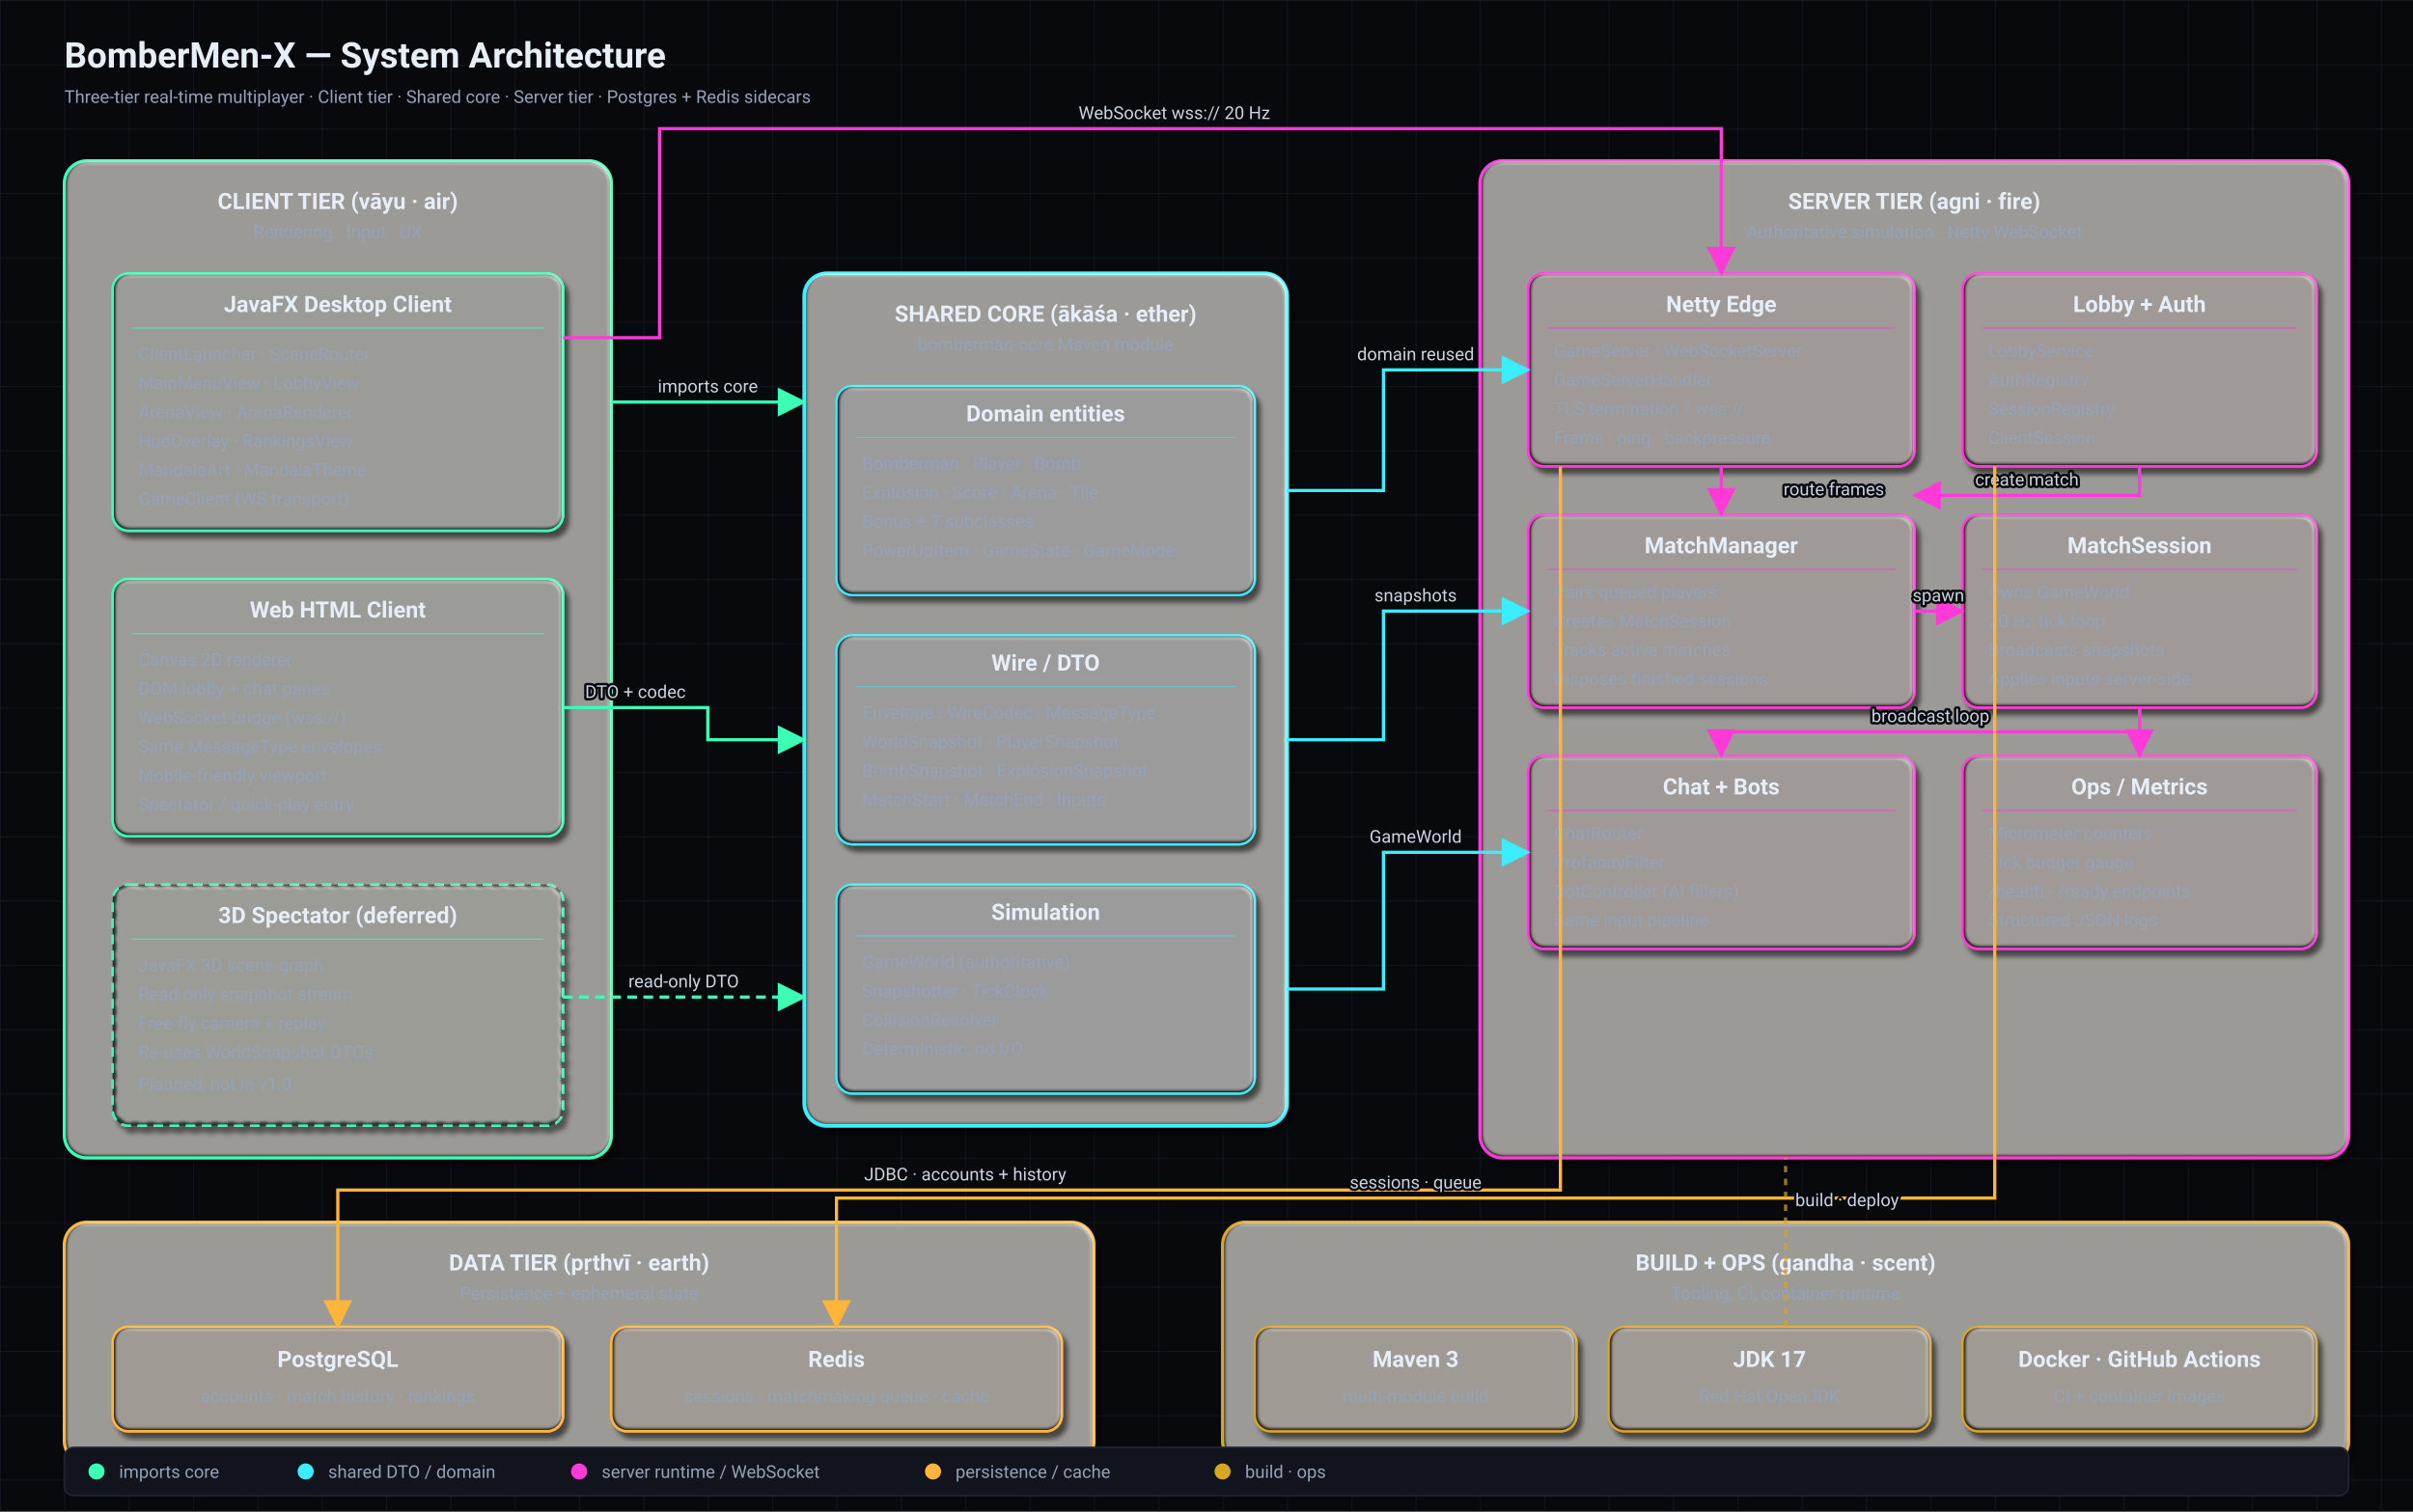
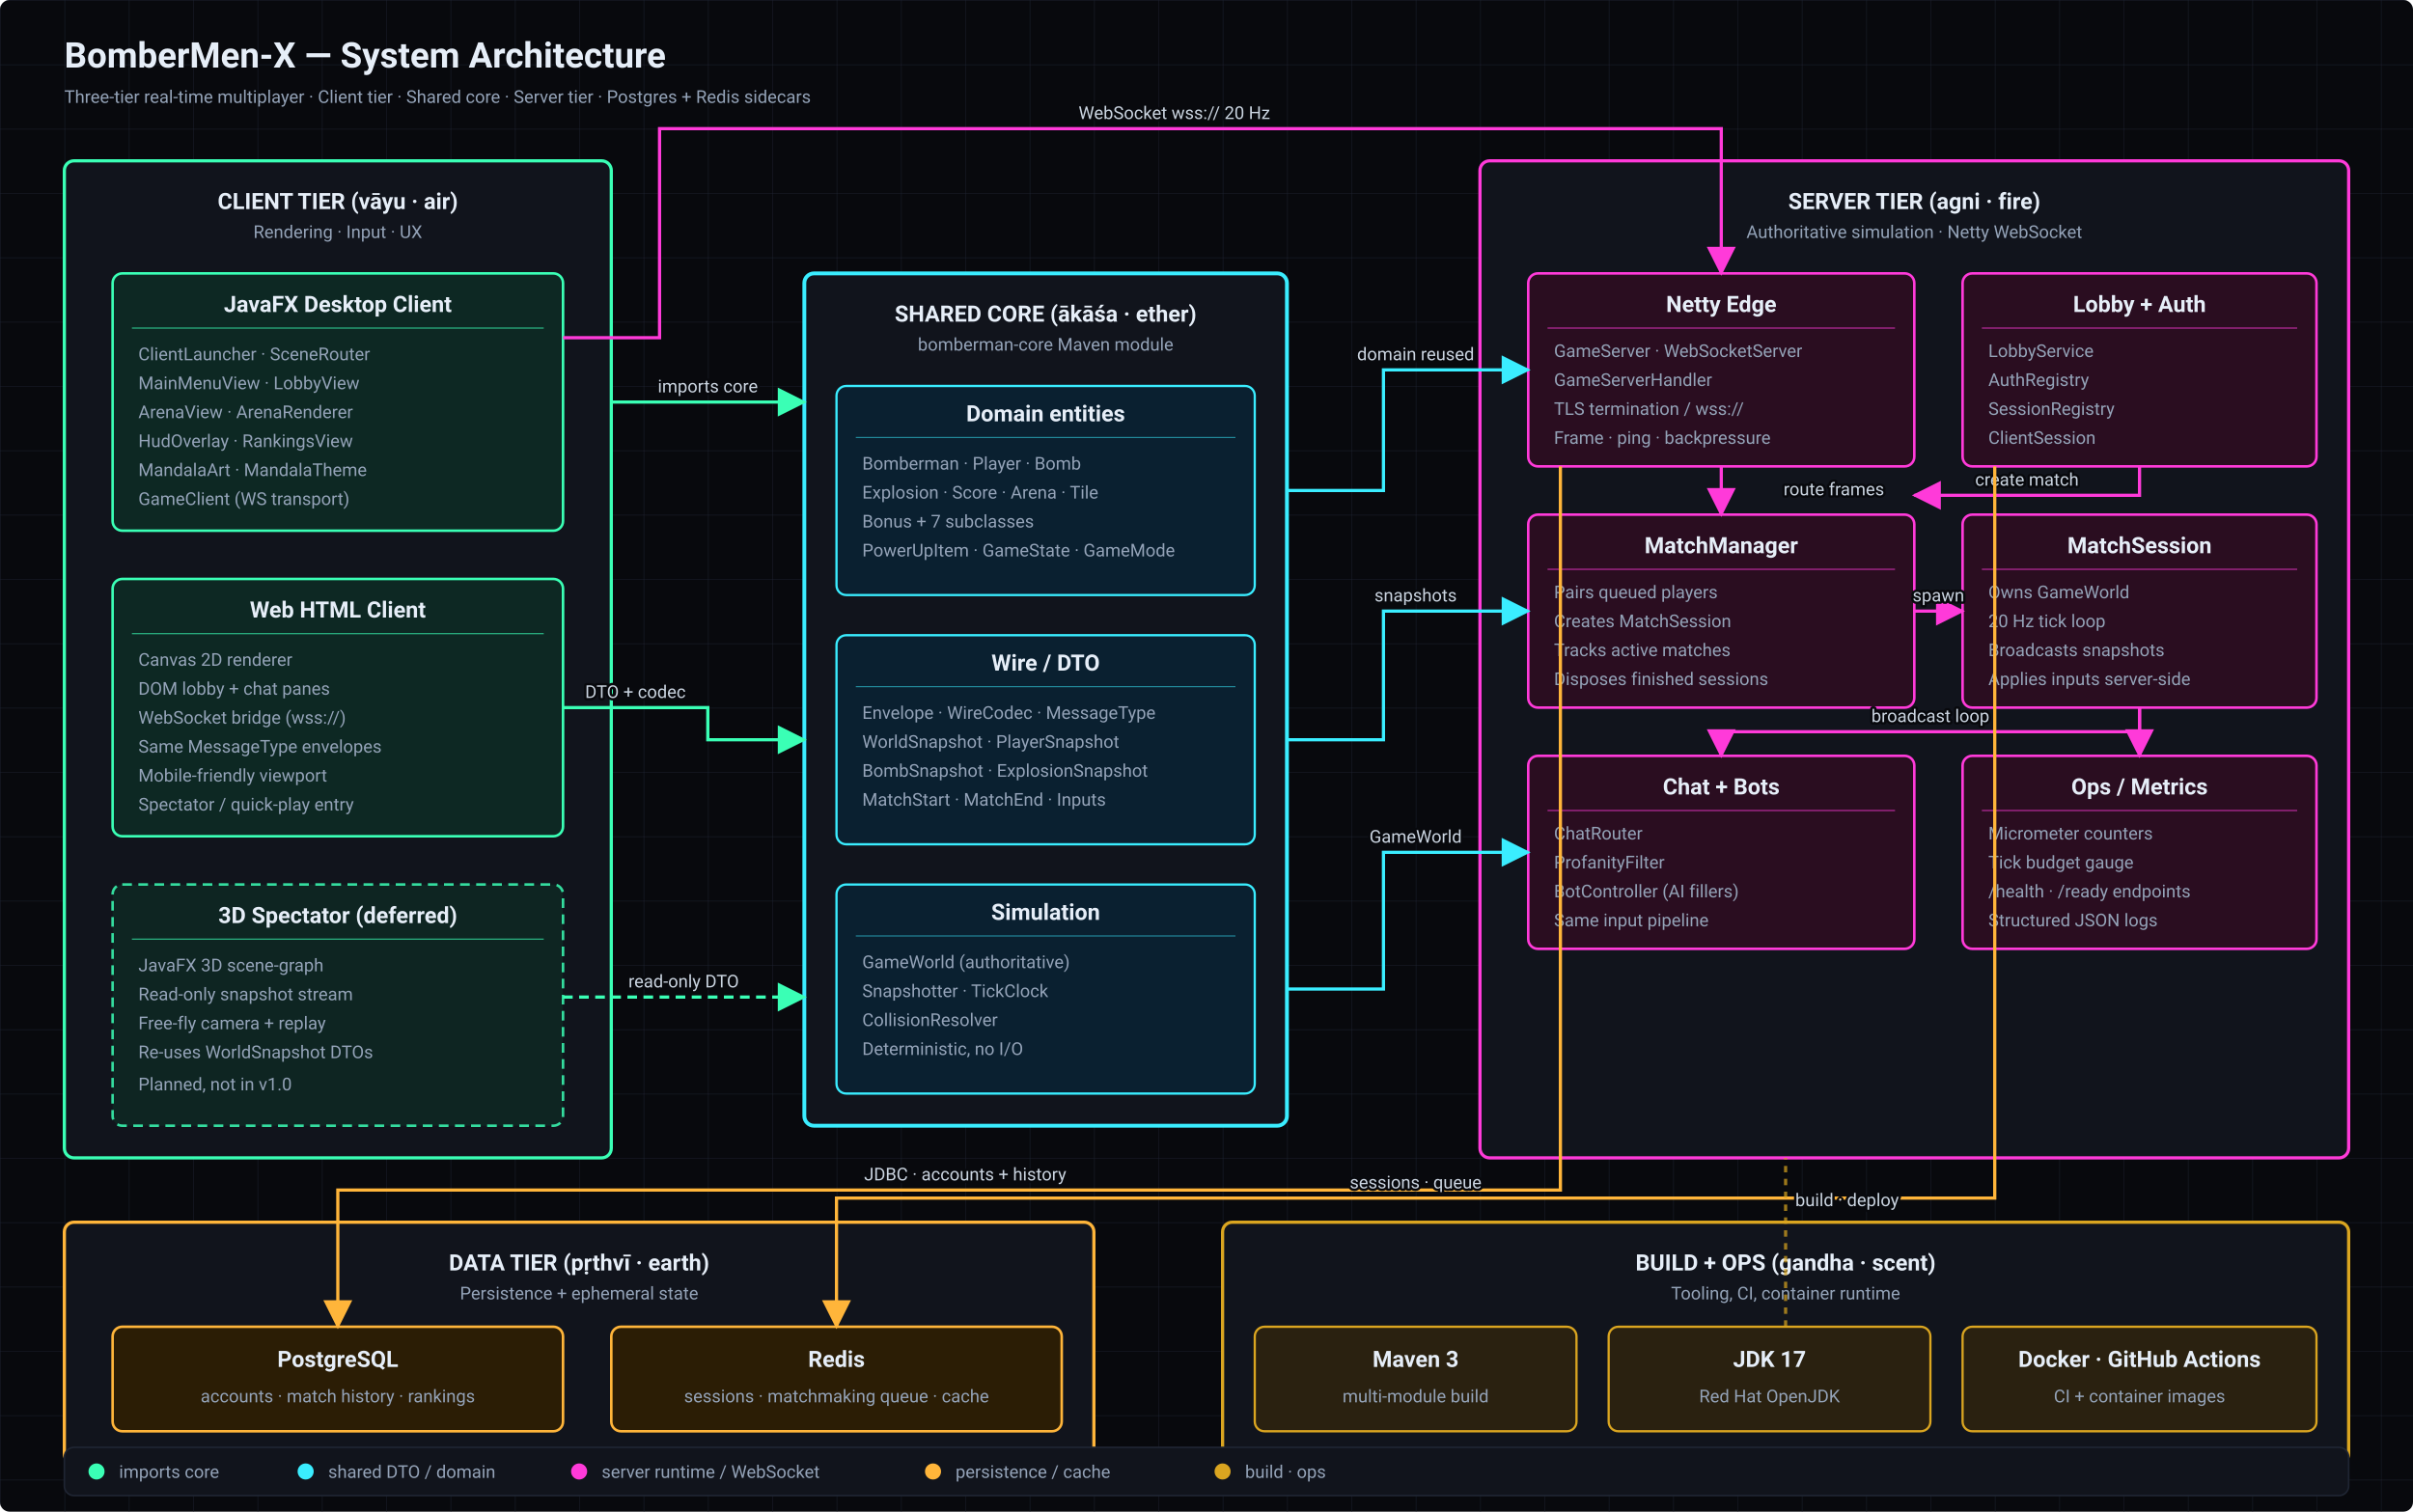
<svg xmlns="http://www.w3.org/2000/svg" viewBox="0 0 1500 940" preserveAspectRatio="xMidYMid meet" role="img" aria-labelledby="title desc">
+   <style>
+     rect { rx: 6; ry: 6; }
+     text { font-family: -apple-system, "Segoe UI", Roboto, sans-serif; fill: #e8eef8; }
+     .ttl { font-weight: 700; font-size: 14px; }
+     .sub { font-size: 12px; fill: #9aa6b8; }
+     .edge { font-size: 11px; fill: #c5cbd6; }
+   </style>
  <defs>
-     <filter id="bx-3d-bevel" x="-10%" y="-10%" width="120%" height="120%">
-       <feGaussianBlur in="SourceAlpha" stdDeviation="1.5" result="blur" />
-       <feOffset in="blur" dx="3" dy="4" result="dropshadowAlpha" />
-       <feFlood flood-color="#000" flood-opacity="0.55" />
-       <feComposite in2="dropshadowAlpha" operator="in" result="dropshadow" />
-       <feSpecularLighting in="blur" surfaceScale="2.4" specularConstant="0.55" specularExponent="22" lighting-color="#fff8e7" result="specOut">
-         <feDistantLight azimuth="-45" elevation="65" />
-       </feSpecularLighting>
-       <feComposite in="specOut" in2="SourceAlpha" operator="in" result="specOut2" />
-       <feComposite in="SourceGraphic" in2="specOut2" operator="arithmetic" k1="0" k2="1" k3="1" k4="0" result="litPaint" />
-       <feMerge>
-         <feMergeNode in="dropshadow" />
-         <feMergeNode in="litPaint" />
-       </feMerge>
-     </filter>
    <pattern id="grid" width="40" height="40" patternUnits="userSpaceOnUse">
      <path d="M 40 0 L 0 0 0 40" fill="none" stroke="#1f2533" stroke-width="0.5" />
    </pattern>
    <marker id="arrCyan" viewBox="0 0 12 12" refX="11" refY="6" markerWidth="9" markerHeight="9" orient="auto-start-reverse">
      <path d="M0,0 L12,6 L0,12 z" fill="#3aedff" />
    </marker>
    <marker id="arrPink" viewBox="0 0 12 12" refX="11" refY="6" markerWidth="9" markerHeight="9" orient="auto-start-reverse">
      <path d="M0,0 L12,6 L0,12 z" fill="#ff3ad9" />
    </marker>
    <marker id="arrAmber" viewBox="0 0 12 12" refX="11" refY="6" markerWidth="9" markerHeight="9" orient="auto-start-reverse">
      <path d="M0,0 L12,6 L0,12 z" fill="#ffb53a" />
    </marker>
    <marker id="arrGreen" viewBox="0 0 12 12" refX="11" refY="6" markerWidth="9" markerHeight="9" orient="auto-start-reverse">
      <path d="M0,0 L12,6 L0,12 z" fill="#3affb5" />
    </marker>
  </defs>
  <style>
    text { fill: #e6eef8; font-family: -apple-system, "Segoe UI", Roboto, sans-serif; }
    .title { font-weight: 700; font-size: 22px; }
    .ttl { font-weight: 700; font-size: 14px; }
    .sub { font-size: 11px; fill: #94a3b8; }
    .edge { font-size: 11px; fill: #cbd5e1; paint-order: stroke; stroke: #08090d; stroke-width: 3px; stroke-linejoin: round; }
    .conn { fill: none; stroke-width: 2; }
  </style>
  <rect x="0" y="0" width="1500" height="940" fill="#08090d" />
  <rect x="0" y="0" width="1500" height="940" fill="url(#grid)" />
  <text x="40" y="42" class="title" fill="#daa520">BomberMen-X — System Architecture</text>
  <text x="40" y="64" class="sub">Three-tier real-time multiplayer · Client tier · Shared core · Server tier · Postgres + Redis sidecars</text>
-   <rect x="40" y="100" width="340" height="620" rx="14" fill="#11141c" stroke="#3affb5" stroke-width="2" filter="url(#bx-3d-bevel)" />
+   <rect x="40" y="100" width="340" height="620" rx="14" fill="#11141c" stroke="#3affb5" stroke-width="2" />
  <text x="210" y="130" text-anchor="middle" class="ttl" fill="#3affb5">CLIENT TIER  (vāyu · air)</text>
  <text x="210" y="148" text-anchor="middle" class="sub">Rendering · Input · UX</text>
-   <rect x="70" y="170" width="280" height="160" rx="10" fill="#0d2823" stroke="#3affb5" stroke-width="1.6" filter="url(#bx-3d-bevel)" />
+   <rect x="70" y="170" width="280" height="160" rx="10" fill="#0d2823" stroke="#3affb5" stroke-width="1.6" />
  <text x="210" y="194" text-anchor="middle" class="ttl" fill="#3affb5">JavaFX Desktop Client</text>
  <line x1="82" y1="204" x2="338" y2="204" stroke="#3affb5" stroke-width="0.8" opacity="0.6" />
  <text x="86" y="224" class="sub">ClientLauncher · SceneRouter</text>
  <text x="86" y="242" class="sub">MainMenuView · LobbyView</text>
  <text x="86" y="260" class="sub">ArenaView · ArenaRenderer</text>
  <text x="86" y="278" class="sub">HudOverlay · RankingsView</text>
  <text x="86" y="296" class="sub">MandalaArt · MandalaTheme</text>
  <text x="86" y="314" class="sub">GameClient (WS transport)</text>
-   <rect x="70" y="360" width="280" height="160" rx="10" fill="#0d2823" stroke="#3affb5" stroke-width="1.6" filter="url(#bx-3d-bevel)" />
+   <rect x="70" y="360" width="280" height="160" rx="10" fill="#0d2823" stroke="#3affb5" stroke-width="1.6" />
  <text x="210" y="384" text-anchor="middle" class="ttl" fill="#3affb5">Web HTML Client</text>
  <line x1="82" y1="394" x2="338" y2="394" stroke="#3affb5" stroke-width="0.8" opacity="0.6" />
  <text x="86" y="414" class="sub">Canvas 2D renderer</text>
  <text x="86" y="432" class="sub">DOM lobby + chat panes</text>
  <text x="86" y="450" class="sub">WebSocket bridge (wss://)</text>
  <text x="86" y="468" class="sub">Same MessageType envelopes</text>
  <text x="86" y="486" class="sub">Mobile-friendly viewport</text>
  <text x="86" y="504" class="sub">Spectator / quick-play entry</text>
-   <rect x="70" y="550" width="280" height="150" rx="10" fill="#0d2823" stroke="#3affb5" stroke-width="1.6" stroke-dasharray="6 4" opacity="0.85" filter="url(#bx-3d-bevel)" />
+   <rect x="70" y="550" width="280" height="150" rx="10" fill="#0d2823" stroke="#3affb5" stroke-width="1.6" stroke-dasharray="6 4" opacity="0.85" />
  <text x="210" y="574" text-anchor="middle" class="ttl" fill="#3affb5">3D Spectator (deferred)</text>
  <line x1="82" y1="584" x2="338" y2="584" stroke="#3affb5" stroke-width="0.8" opacity="0.6" />
  <text x="86" y="604" class="sub">JavaFX 3D scene-graph</text>
  <text x="86" y="622" class="sub">Read-only snapshot stream</text>
  <text x="86" y="640" class="sub">Free-fly camera + replay</text>
  <text x="86" y="658" class="sub">Re-uses WorldSnapshot DTOs</text>
  <text x="86" y="678" class="sub" fill="#daa520">Planned, not in v1.0</text>
-   <rect x="500" y="170" width="300" height="530" rx="14" fill="#11141c" stroke="#3aedff" stroke-width="2.4" filter="url(#bx-3d-bevel)" />
+   <rect x="500" y="170" width="300" height="530" rx="14" fill="#11141c" stroke="#3aedff" stroke-width="2.4" />
  <text x="650" y="200" text-anchor="middle" class="ttl" fill="#3aedff">SHARED CORE  (ākāśa · ether)</text>
  <text x="650" y="218" text-anchor="middle" class="sub">bomberman-core Maven module</text>
-   <rect x="520" y="240" width="260" height="130" rx="10" fill="#0a2030" stroke="#3aedff" stroke-width="1.4" filter="url(#bx-3d-bevel)" />
+   <rect x="520" y="240" width="260" height="130" rx="10" fill="#0a2030" stroke="#3aedff" stroke-width="1.4" />
  <text x="650" y="262" text-anchor="middle" class="ttl" fill="#3aedff">Domain entities</text>
  <line x1="532" y1="272" x2="768" y2="272" stroke="#3aedff" stroke-width="0.6" opacity="0.6" />
  <text x="536" y="292" class="sub">Bomberman · Player · Bomb</text>
  <text x="536" y="310" class="sub">Explosion · Score · Arena · Tile</text>
  <text x="536" y="328" class="sub">Bonus + 7 subclasses</text>
  <text x="536" y="346" class="sub">PowerUpItem · GameState · GameMode</text>
-   <rect x="520" y="395" width="260" height="130" rx="10" fill="#0a2030" stroke="#3aedff" stroke-width="1.4" filter="url(#bx-3d-bevel)" />
+   <rect x="520" y="395" width="260" height="130" rx="10" fill="#0a2030" stroke="#3aedff" stroke-width="1.4" />
  <text x="650" y="417" text-anchor="middle" class="ttl" fill="#3aedff">Wire / DTO</text>
  <line x1="532" y1="427" x2="768" y2="427" stroke="#3aedff" stroke-width="0.6" opacity="0.6" />
  <text x="536" y="447" class="sub">Envelope · WireCodec · MessageType</text>
  <text x="536" y="465" class="sub">WorldSnapshot · PlayerSnapshot</text>
  <text x="536" y="483" class="sub">BombSnapshot · ExplosionSnapshot</text>
  <text x="536" y="501" class="sub">MatchStart · MatchEnd · Inputs</text>
-   <rect x="520" y="550" width="260" height="130" rx="10" fill="#0a2030" stroke="#3aedff" stroke-width="1.4" filter="url(#bx-3d-bevel)" />
+   <rect x="520" y="550" width="260" height="130" rx="10" fill="#0a2030" stroke="#3aedff" stroke-width="1.4" />
  <text x="650" y="572" text-anchor="middle" class="ttl" fill="#3aedff">Simulation</text>
  <line x1="532" y1="582" x2="768" y2="582" stroke="#3aedff" stroke-width="0.6" opacity="0.6" />
  <text x="536" y="602" class="sub">GameWorld (authoritative)</text>
  <text x="536" y="620" class="sub">Snapshotter · TickClock</text>
  <text x="536" y="638" class="sub">CollisionResolver</text>
  <text x="536" y="656" class="sub">Deterministic, no I/O</text>
-   <rect x="920" y="100" width="540" height="620" rx="14" fill="#11141c" stroke="#ff3ad9" stroke-width="2" filter="url(#bx-3d-bevel)" />
+   <rect x="920" y="100" width="540" height="620" rx="14" fill="#11141c" stroke="#ff3ad9" stroke-width="2" />
  <text x="1190" y="130" text-anchor="middle" class="ttl" fill="#ff3ad9">SERVER TIER  (agni · fire)</text>
  <text x="1190" y="148" text-anchor="middle" class="sub">Authoritative simulation · Netty WebSocket</text>
-   <rect x="950" y="170" width="240" height="120" rx="10" fill="#2a0d20" stroke="#ff3ad9" stroke-width="1.6" filter="url(#bx-3d-bevel)" />
+   <rect x="950" y="170" width="240" height="120" rx="10" fill="#2a0d20" stroke="#ff3ad9" stroke-width="1.6" />
  <text x="1070" y="194" text-anchor="middle" class="ttl" fill="#ff3ad9">Netty Edge</text>
  <line x1="962" y1="204" x2="1178" y2="204" stroke="#ff3ad9" stroke-width="0.8" opacity="0.6" />
  <text x="966" y="222" class="sub">GameServer · WebSocketServer</text>
  <text x="966" y="240" class="sub">GameServerHandler</text>
  <text x="966" y="258" class="sub">TLS termination / wss://</text>
  <text x="966" y="276" class="sub">Frame · ping · backpressure</text>
-   <rect x="1220" y="170" width="220" height="120" rx="10" fill="#2a0d20" stroke="#ff3ad9" stroke-width="1.6" filter="url(#bx-3d-bevel)" />
+   <rect x="1220" y="170" width="220" height="120" rx="10" fill="#2a0d20" stroke="#ff3ad9" stroke-width="1.6" />
  <text x="1330" y="194" text-anchor="middle" class="ttl" fill="#ff3ad9">Lobby + Auth</text>
  <line x1="1232" y1="204" x2="1428" y2="204" stroke="#ff3ad9" stroke-width="0.8" opacity="0.6" />
  <text x="1236" y="222" class="sub">LobbyService</text>
  <text x="1236" y="240" class="sub">AuthRegistry</text>
  <text x="1236" y="258" class="sub">SessionRegistry</text>
  <text x="1236" y="276" class="sub">ClientSession</text>
-   <rect x="950" y="320" width="240" height="120" rx="10" fill="#2a0d20" stroke="#ff3ad9" stroke-width="1.6" filter="url(#bx-3d-bevel)" />
+   <rect x="950" y="320" width="240" height="120" rx="10" fill="#2a0d20" stroke="#ff3ad9" stroke-width="1.6" />
  <text x="1070" y="344" text-anchor="middle" class="ttl" fill="#ff3ad9">MatchManager</text>
  <line x1="962" y1="354" x2="1178" y2="354" stroke="#ff3ad9" stroke-width="0.8" opacity="0.6" />
  <text x="966" y="372" class="sub">Pairs queued players</text>
  <text x="966" y="390" class="sub">Creates MatchSession</text>
  <text x="966" y="408" class="sub">Tracks active matches</text>
  <text x="966" y="426" class="sub">Disposes finished sessions</text>
-   <rect x="1220" y="320" width="220" height="120" rx="10" fill="#2a0d20" stroke="#ff3ad9" stroke-width="1.6" filter="url(#bx-3d-bevel)" />
+   <rect x="1220" y="320" width="220" height="120" rx="10" fill="#2a0d20" stroke="#ff3ad9" stroke-width="1.6" />
  <text x="1330" y="344" text-anchor="middle" class="ttl" fill="#ff3ad9">MatchSession</text>
  <line x1="1232" y1="354" x2="1428" y2="354" stroke="#ff3ad9" stroke-width="0.8" opacity="0.6" />
  <text x="1236" y="372" class="sub">Owns GameWorld</text>
  <text x="1236" y="390" class="sub">20 Hz tick loop</text>
  <text x="1236" y="408" class="sub">Broadcasts snapshots</text>
  <text x="1236" y="426" class="sub">Applies inputs server-side</text>
-   <rect x="950" y="470" width="240" height="120" rx="10" fill="#2a0d20" stroke="#ff3ad9" stroke-width="1.6" filter="url(#bx-3d-bevel)" />
+   <rect x="950" y="470" width="240" height="120" rx="10" fill="#2a0d20" stroke="#ff3ad9" stroke-width="1.6" />
  <text x="1070" y="494" text-anchor="middle" class="ttl" fill="#ff3ad9">Chat + Bots</text>
  <line x1="962" y1="504" x2="1178" y2="504" stroke="#ff3ad9" stroke-width="0.8" opacity="0.6" />
  <text x="966" y="522" class="sub">ChatRouter</text>
  <text x="966" y="540" class="sub">ProfanityFilter</text>
  <text x="966" y="558" class="sub">BotController (AI fillers)</text>
  <text x="966" y="576" class="sub">Same input pipeline</text>
-   <rect x="1220" y="470" width="220" height="120" rx="10" fill="#2a0d20" stroke="#ff3ad9" stroke-width="1.6" filter="url(#bx-3d-bevel)" />
+   <rect x="1220" y="470" width="220" height="120" rx="10" fill="#2a0d20" stroke="#ff3ad9" stroke-width="1.6" />
  <text x="1330" y="494" text-anchor="middle" class="ttl" fill="#ff3ad9">Ops / Metrics</text>
  <line x1="1232" y1="504" x2="1428" y2="504" stroke="#ff3ad9" stroke-width="0.8" opacity="0.6" />
  <text x="1236" y="522" class="sub">Micrometer counters</text>
  <text x="1236" y="540" class="sub">Tick budget gauge</text>
  <text x="1236" y="558" class="sub">/health · /ready endpoints</text>
  <text x="1236" y="576" class="sub">Structured JSON logs</text>
-   <rect x="40" y="760" width="640" height="150" rx="14" fill="#11141c" stroke="#ffb53a" stroke-width="2" filter="url(#bx-3d-bevel)" />
+   <rect x="40" y="760" width="640" height="150" rx="14" fill="#11141c" stroke="#ffb53a" stroke-width="2" />
  <text x="360" y="790" text-anchor="middle" class="ttl" fill="#ffb53a">DATA TIER  (pṛthvī · earth)</text>
  <text x="360" y="808" text-anchor="middle" class="sub">Persistence + ephemeral state</text>
-   <rect x="70" y="825" width="280" height="65" rx="10" fill="#2b1d05" stroke="#ffb53a" stroke-width="1.6" filter="url(#bx-3d-bevel)" />
+   <rect x="70" y="825" width="280" height="65" rx="10" fill="#2b1d05" stroke="#ffb53a" stroke-width="1.6" />
  <text x="210" y="850" text-anchor="middle" class="ttl" fill="#ffb53a">PostgreSQL</text>
  <text x="210" y="872" text-anchor="middle" class="sub">accounts · match history · rankings</text>
-   <rect x="380" y="825" width="280" height="65" rx="10" fill="#2b1d05" stroke="#ffb53a" stroke-width="1.6" filter="url(#bx-3d-bevel)" />
+   <rect x="380" y="825" width="280" height="65" rx="10" fill="#2b1d05" stroke="#ffb53a" stroke-width="1.6" />
  <text x="520" y="850" text-anchor="middle" class="ttl" fill="#ffb53a">Redis</text>
  <text x="520" y="872" text-anchor="middle" class="sub">sessions · matchmaking queue · cache</text>
-   <rect x="760" y="760" width="700" height="150" rx="14" fill="#11141c" stroke="#daa520" stroke-width="2" filter="url(#bx-3d-bevel)" />
+   <rect x="760" y="760" width="700" height="150" rx="14" fill="#11141c" stroke="#daa520" stroke-width="2" />
  <text x="1110" y="790" text-anchor="middle" class="ttl" fill="#daa520">BUILD + OPS  (gandha · scent)</text>
  <text x="1110" y="808" text-anchor="middle" class="sub">Tooling, CI, container runtime</text>
-   <rect x="780" y="825" width="200" height="65" rx="10" fill="#2a2110" stroke="#daa520" stroke-width="1.4" filter="url(#bx-3d-bevel)" />
+   <rect x="780" y="825" width="200" height="65" rx="10" fill="#2a2110" stroke="#daa520" stroke-width="1.4" />
  <text x="880" y="850" text-anchor="middle" class="ttl" fill="#daa520">Maven 3</text>
  <text x="880" y="872" text-anchor="middle" class="sub">multi-module build</text>
-   <rect x="1000" y="825" width="200" height="65" rx="10" fill="#2a2110" stroke="#daa520" stroke-width="1.4" filter="url(#bx-3d-bevel)" />
+   <rect x="1000" y="825" width="200" height="65" rx="10" fill="#2a2110" stroke="#daa520" stroke-width="1.4" />
  <text x="1100" y="850" text-anchor="middle" class="ttl" fill="#daa520">JDK 17</text>
  <text x="1100" y="872" text-anchor="middle" class="sub">Red Hat OpenJDK</text>
-   <rect x="1220" y="825" width="220" height="65" rx="10" fill="#2a2110" stroke="#daa520" stroke-width="1.4" filter="url(#bx-3d-bevel)" />
+   <rect x="1220" y="825" width="220" height="65" rx="10" fill="#2a2110" stroke="#daa520" stroke-width="1.4" />
  <text x="1330" y="850" text-anchor="middle" class="ttl" fill="#daa520">Docker · GitHub Actions</text>
  <text x="1330" y="872" text-anchor="middle" class="sub">CI + container images</text>
  <path class="conn" d="M 380,250 H 500" stroke="#3affb5" marker-end="url(#arrGreen)" />
  <text x="440" y="244" text-anchor="middle" class="edge">imports core</text>
  <path class="conn" d="M 350,440 H 440 V 460 H 500" stroke="#3affb5" marker-end="url(#arrGreen)" />
  <text x="395" y="434" text-anchor="middle" class="edge">DTO + codec</text>
  <path class="conn" d="M 350,620 H 500" stroke="#3affb5" marker-end="url(#arrGreen)" stroke-dasharray="6 4" />
  <text x="425" y="614" text-anchor="middle" class="edge">read-only DTO</text>
  <path class="conn" d="M 800,305 H 860 V 230 H 950" stroke="#3aedff" marker-end="url(#arrCyan)" />
  <text x="880" y="224" text-anchor="middle" class="edge">domain reused</text>
  <path class="conn" d="M 800,460 H 860 V 380 H 950" stroke="#3aedff" marker-end="url(#arrCyan)" />
  <text x="880" y="374" text-anchor="middle" class="edge">snapshots</text>
  <path class="conn" d="M 800,615 H 860 V 530 H 950" stroke="#3aedff" marker-end="url(#arrCyan)" />
  <text x="880" y="524" text-anchor="middle" class="edge">GameWorld</text>
  <path class="conn" d="M 1070,290 V 320" stroke="#ff3ad9" marker-end="url(#arrPink)" />
  <text x="1140" y="308" text-anchor="middle" class="edge">route frames</text>
  <path class="conn" d="M 1330,290 V 308 H 1190" stroke="#ff3ad9" marker-end="url(#arrPink)" />
  <text x="1260" y="302" text-anchor="middle" class="edge">create match</text>
  <path class="conn" d="M 1190,380 H 1220" stroke="#ff3ad9" marker-end="url(#arrPink)" />
  <text x="1205" y="374" text-anchor="middle" class="edge">spawn</text>
  <path class="conn" d="M 1330,440 V 455 H 1070 V 470" stroke="#ff3ad9" marker-end="url(#arrPink)" />
  <text x="1200" y="449" text-anchor="middle" class="edge">broadcast loop</text>
  <path class="conn" d="M 1330,440 V 470" stroke="#ff3ad9" marker-end="url(#arrPink)" />
  <path class="conn" d="M 970,290 V 740 H 210 V 825" stroke="#ffb53a" marker-end="url(#arrAmber)" />
  <text x="600" y="734" text-anchor="middle" class="edge">JDBC · accounts + history</text>
  <path class="conn" d="M 1240,290 V 745 H 520 V 825" stroke="#ffb53a" marker-end="url(#arrAmber)" />
  <text x="880" y="739" text-anchor="middle" class="edge">sessions · queue</text>
  <path class="conn" d="M 1110,825 V 720" stroke="#daa520" stroke-dasharray="4 4" opacity="0.7" />
  <text x="1116" y="750" class="edge">build · deploy</text>
  <path class="conn" d="M 350,210 H 410 V 80 H 1070 V 170" stroke="#ff3ad9" marker-end="url(#arrPink)" />
  <text x="730" y="74" text-anchor="middle" class="edge">WebSocket  wss://  20 Hz</text>
  <rect x="40" y="900" width="1420" height="30" rx="6" fill="#11141c" stroke="#1f2533" stroke-width="1" />
  <circle cx="60" cy="915" r="5" fill="#3affb5" />
  <text x="74" y="919" class="sub">imports core</text>
  <circle cx="190" cy="915" r="5" fill="#3aedff" />
  <text x="204" y="919" class="sub">shared DTO / domain</text>
  <circle cx="360" cy="915" r="5" fill="#ff3ad9" />
  <text x="374" y="919" class="sub">server runtime / WebSocket</text>
  <circle cx="580" cy="915" r="5" fill="#ffb53a" />
  <text x="594" y="919" class="sub">persistence / cache</text>
  <circle cx="760" cy="915" r="5" fill="#daa520" />
  <text x="774" y="919" class="sub">build · ops</text>
</svg>
